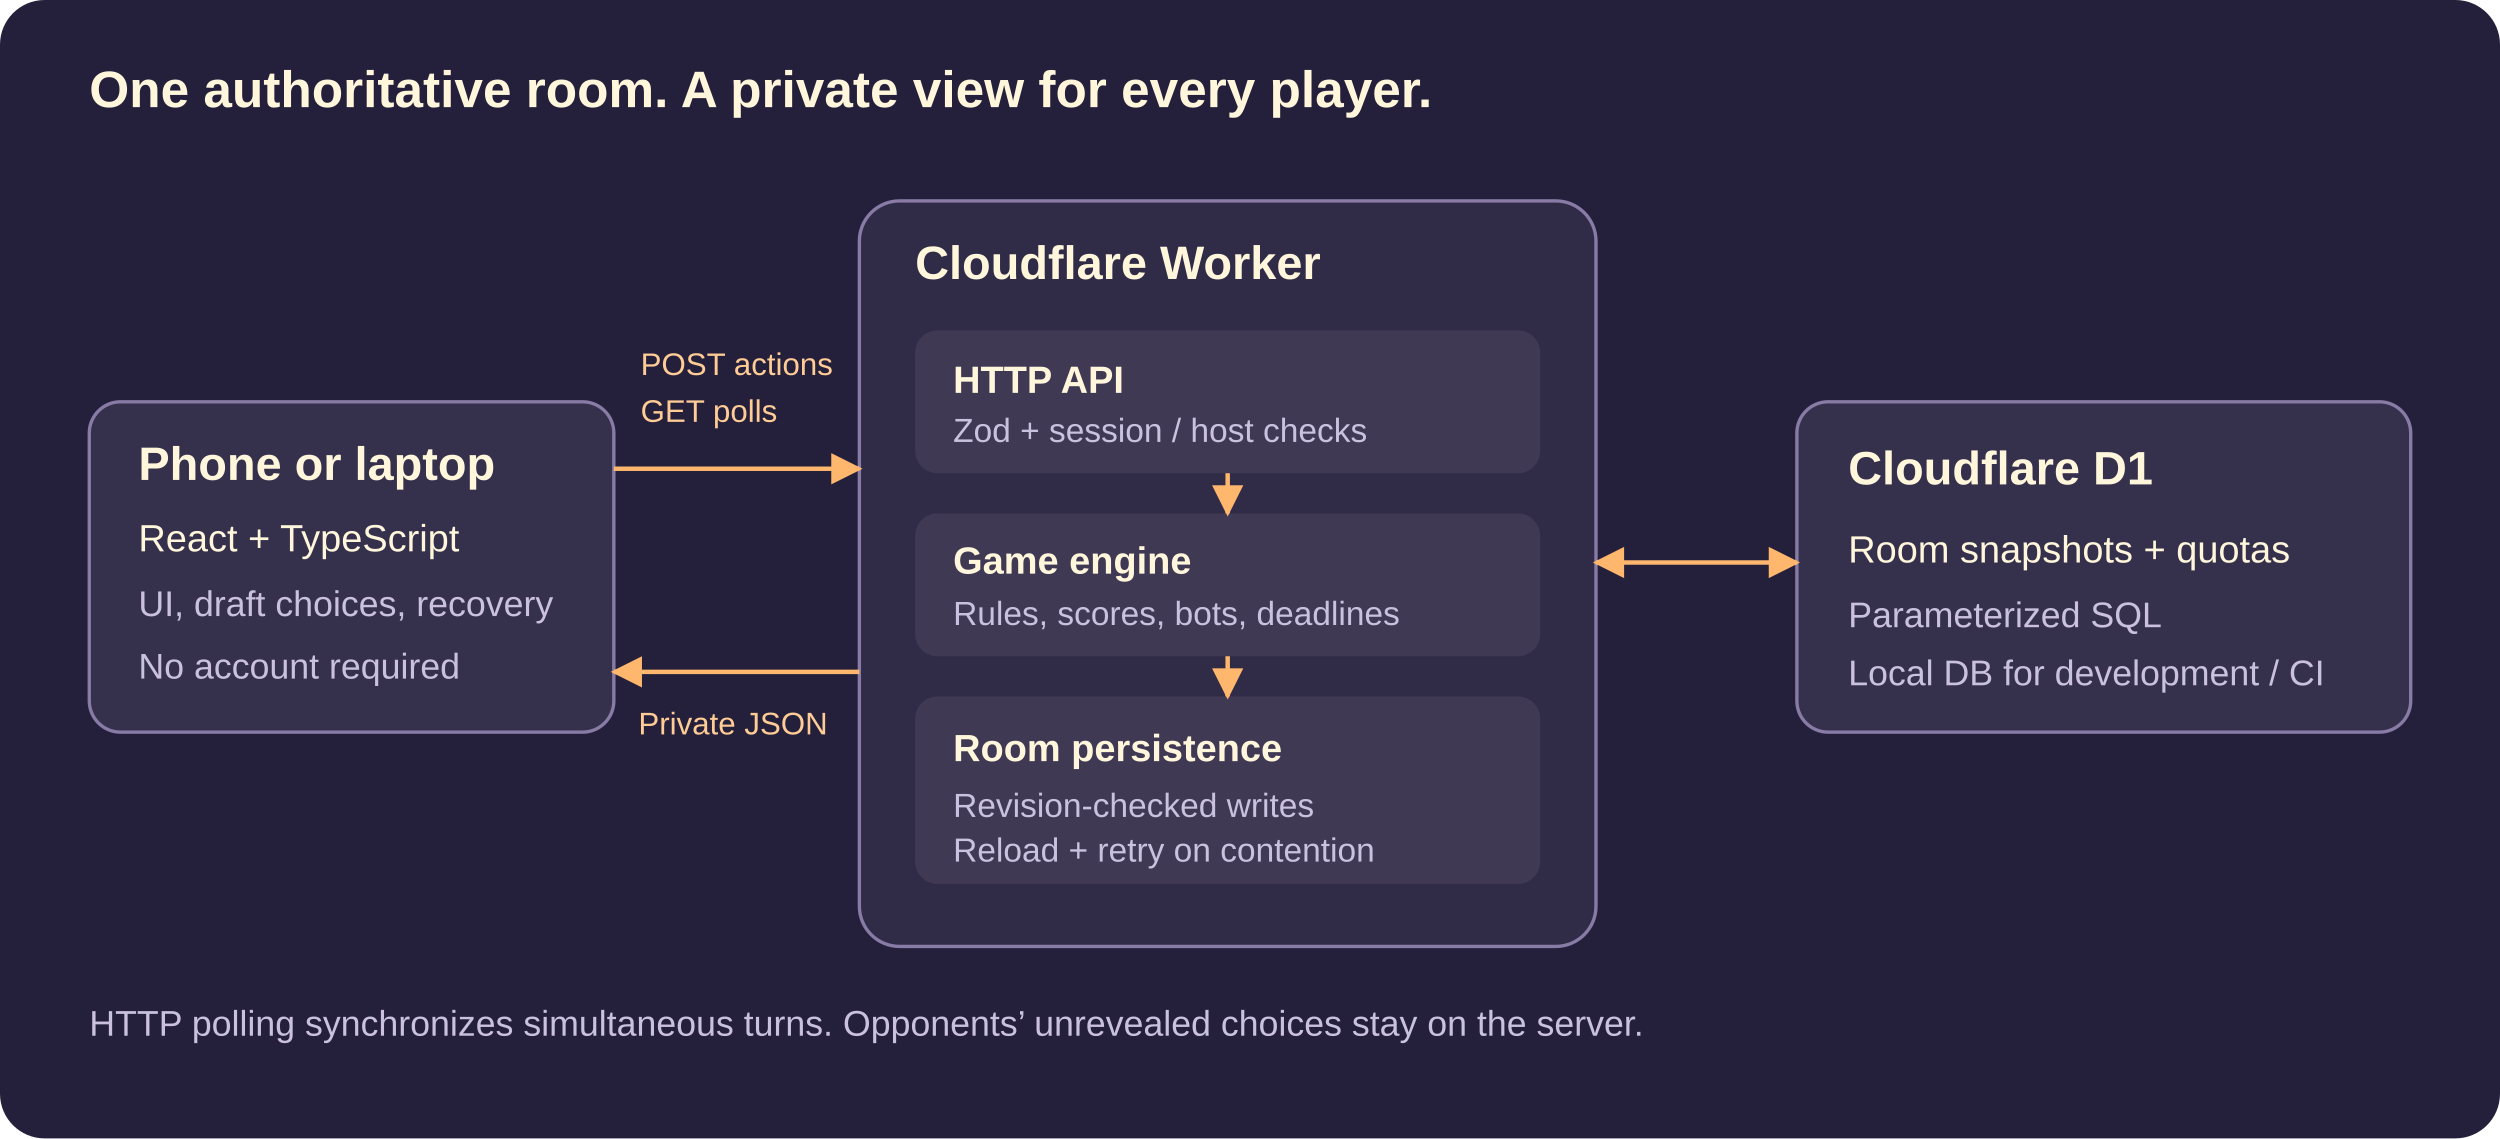
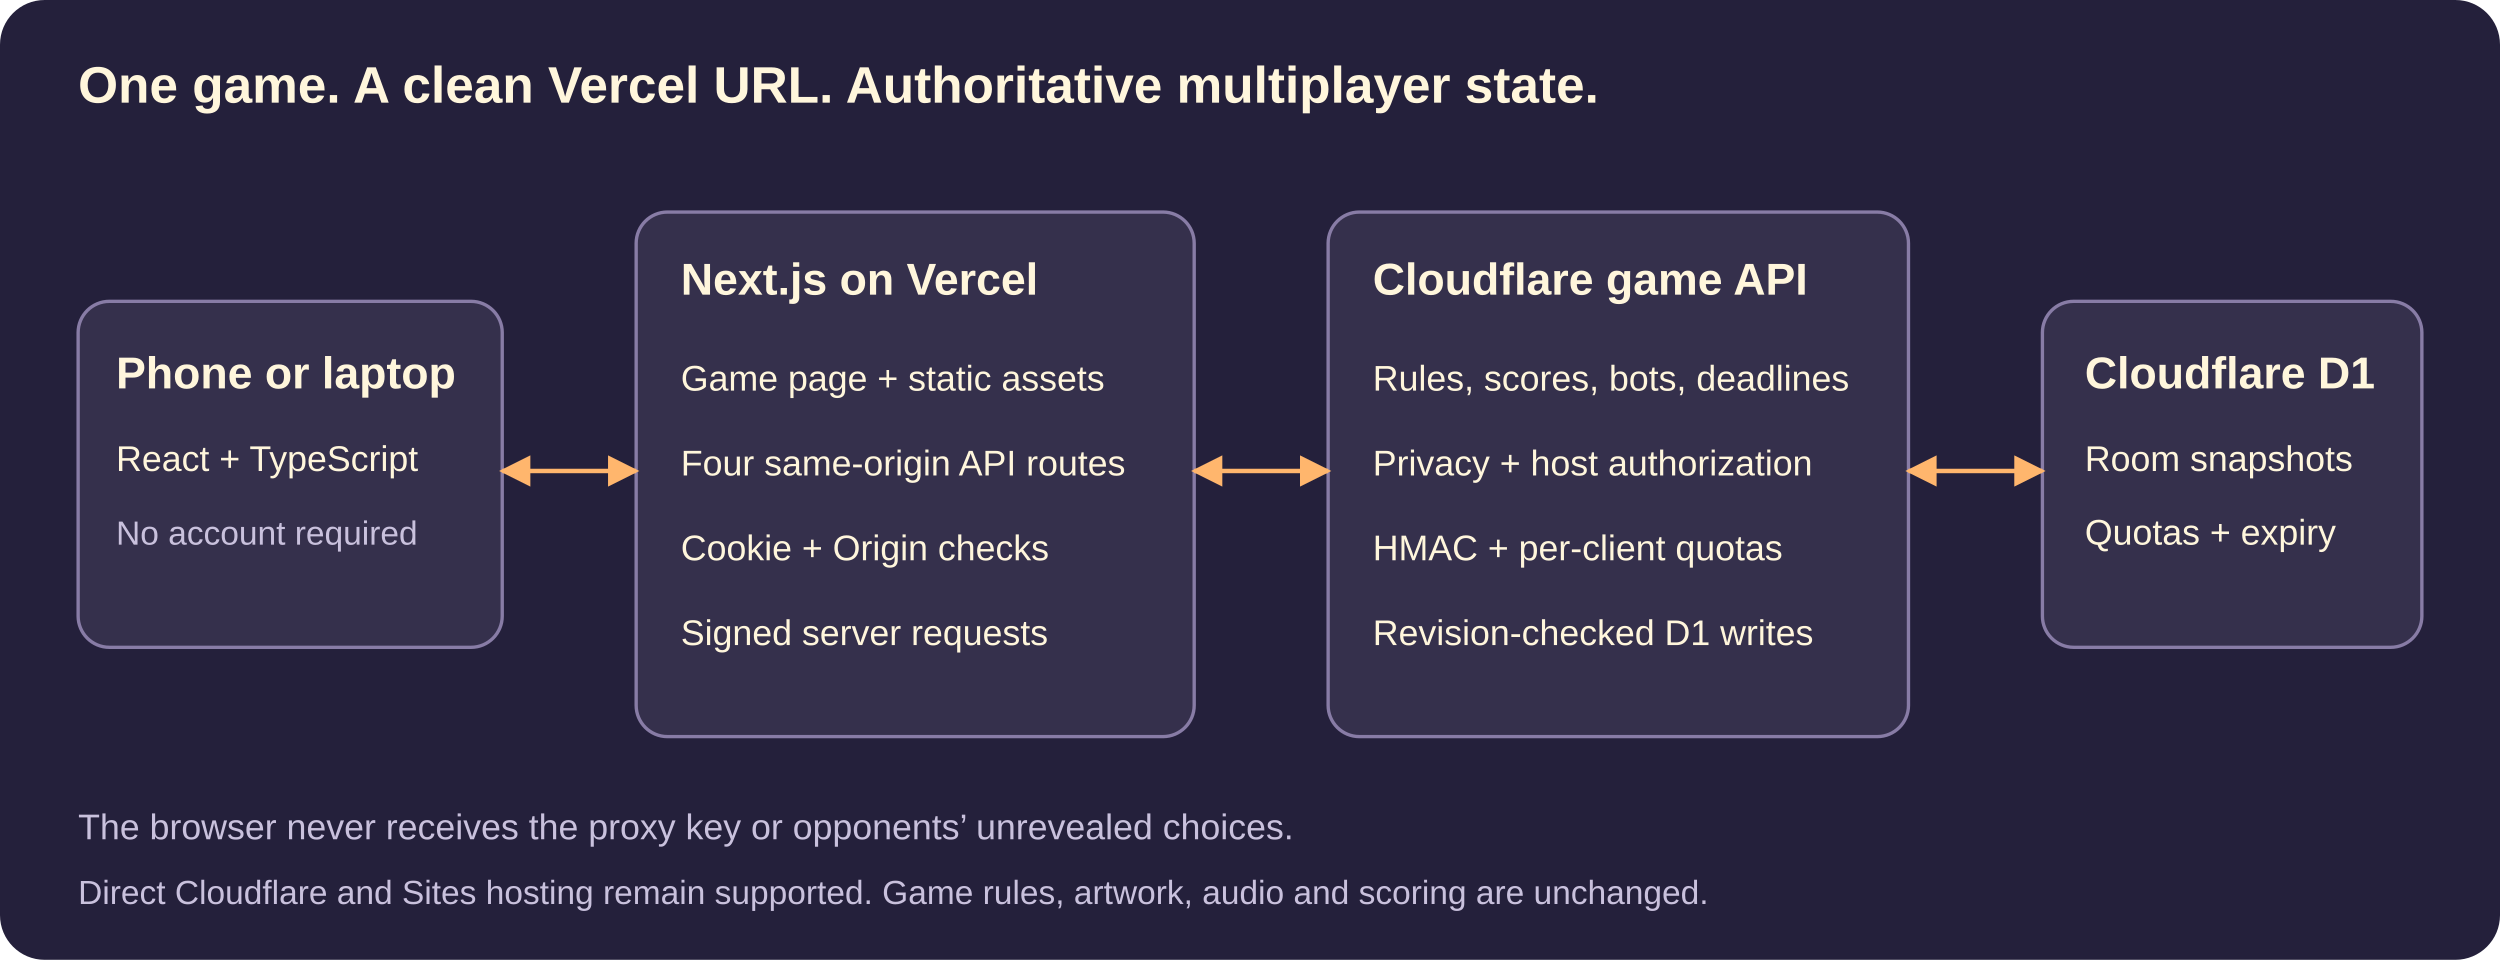
- <svg xmlns="http://www.w3.org/2000/svg" width="1120" height="510" viewBox="0 0 1120 510" role="img" aria-labelledby="title desc">
+ <svg xmlns="http://www.w3.org/2000/svg" width="1120" height="430" viewBox="0 0 1120 430" role="img" aria-labelledby="title desc">
  <defs>
    <marker id="arrow" viewBox="0 0 10 10" refX="9" refY="5" markerWidth="7" markerHeight="7" orient="auto-start-reverse">
      <path d="M0 0L10 5L0 10Z" fill="#ffb66d" />
    </marker>
  </defs>
-   <rect width="1120" height="510" rx="20" fill="#24203b" />
+   <rect width="1120" height="430" rx="20" fill="#24203b" />
  <g font-family="Arial,Helvetica,sans-serif" fill="#fff6dc">
-     <text x="40" y="48" font-size="23" font-weight="700">One authoritative room. A private view for every player.</text>
-     <g stroke="#887ca6" stroke-width="1.5">
-       <rect x="40" y="180" width="235" height="148" rx="14" fill="#35304c" />
-       <rect x="385" y="90" width="330" height="334" rx="18" fill="#302b47" />
-       <rect x="805" y="180" width="275" height="148" rx="14" fill="#35304c" />
+     <text x="35" y="46" font-size="23" font-weight="700">One game. A clean Vercel URL. Authoritative multiplayer state.</text>
+     <g stroke="#887ca6" stroke-width="1.5" fill="#35304c">
+       <rect x="35" y="135" width="190" height="155" rx="14" />
+       <rect x="285" y="95" width="250" height="235" rx="14" />
+       <rect x="595" y="95" width="260" height="235" rx="14" />
+       <rect x="915" y="135" width="170" height="155" rx="14" />
    </g>
-     <text x="62" y="215" font-size="21" font-weight="700">Phone or laptop</text>
-     <text x="62" y="247" font-size="17">React + TypeScript</text>
-     <text x="62" y="276" font-size="16" fill="#c9c1dd">UI, draft choices, recovery</text>
-     <text x="62" y="304" font-size="16" fill="#c9c1dd">No account required</text>
-     <text x="410" y="125" font-size="21" font-weight="700">Cloudflare Worker</text>
-     <g fill="#403954">
-       <rect x="410" y="148" width="280" height="64" rx="10" />
-       <rect x="410" y="230" width="280" height="64" rx="10" />
-       <rect x="410" y="312" width="280" height="84" rx="10" />
+     <text x="52" y="174" font-size="20" font-weight="700">Phone or laptop</text>
+     <text x="52" y="211" font-size="16">React + TypeScript</text>
+     <text x="52" y="244" font-size="15" fill="#c9c1dd">No account required</text>
+     <text x="305" y="132" font-size="20" font-weight="700">Next.js on Vercel</text>
+     <text x="305" y="175" font-size="16">Game page + static assets</text>
+     <text x="305" y="213" font-size="16">Four same-origin API routes</text>
+     <text x="305" y="251" font-size="16">Cookie + Origin checks</text>
+     <text x="305" y="289" font-size="16">Signed server requests</text>
+     <text x="615" y="132" font-size="20" font-weight="700">Cloudflare game API</text>
+     <text x="615" y="175" font-size="16">Rules, scores, bots, deadlines</text>
+     <text x="615" y="213" font-size="16">Privacy + host authorization</text>
+     <text x="615" y="251" font-size="16">HMAC + per-client quotas</text>
+     <text x="615" y="289" font-size="16">Revision-checked D1 writes</text>
+     <text x="934" y="174" font-size="20" font-weight="700">Cloudflare D1</text>
+     <text x="934" y="211" font-size="16">Room snapshots</text>
+     <text x="934" y="244" font-size="16">Quotas + expiry</text>
+     <g fill="none" stroke="#ffb66d" stroke-width="2" marker-start="url(#arrow)" marker-end="url(#arrow)">
+       <path d="M225 211H285" />
+       <path d="M535 211H595" />
+       <path d="M855 211H915" />
    </g>
-     <text x="427" y="176" font-size="17" font-weight="700">HTTP API</text>
-     <text x="427" y="198" font-size="15" fill="#c9c1dd">Zod + session / host checks</text>
-     <text x="427" y="257" font-size="17" font-weight="700">Game engine</text>
-     <text x="427" y="280" font-size="15" fill="#c9c1dd">Rules, scores, bots, deadlines</text>
-     <text x="427" y="341" font-size="17" font-weight="700">Room persistence</text>
-     <text x="427" y="366" font-size="15" fill="#c9c1dd">Revision-checked writes</text>
-     <text x="427" y="386" font-size="15" fill="#c9c1dd">Reload + retry on contention</text>
-     <text x="828" y="217" font-size="21" font-weight="700">Cloudflare D1</text>
-     <text x="828" y="252" font-size="17">Room snapshots + quotas</text>
-     <text x="828" y="281" font-size="16" fill="#c9c1dd">Parameterized SQL</text>
-     <text x="828" y="307" font-size="16" fill="#c9c1dd">Local DB for development / CI</text>
-     <g fill="none" stroke="#ffb66d" stroke-width="2" marker-end="url(#arrow)">
-       <path d="M275 210H385" />
-       <path d="M385 301H275" />
-       <path d="M715 252H805" marker-start="url(#arrow)" />
-       <path d="M550 212V230" />
-       <path d="M550 294V312" />
-     </g>
-     <text x="287" y="168" font-size="14" fill="#ffcc95">POST actions</text>
-     <text x="287" y="189" font-size="14" fill="#ffcc95">GET polls</text>
-     <text x="286" y="329" font-size="14" fill="#ffcc95">Private JSON</text>
-     <text x="40" y="464" font-size="16" fill="#c9c1dd">HTTP polling synchronizes simultaneous turns. Opponents’ unrevealed choices stay on the server.</text>
+     <text x="35" y="376" font-size="16" fill="#c9c1dd">The browser never receives the proxy key or opponents’ unrevealed choices.</text>
+     <text x="35" y="405" font-size="15" fill="#c9c1dd">Direct Cloudflare and Sites hosting remain supported. Game rules, artwork, audio and scoring are unchanged.</text>
  </g>
</svg>
